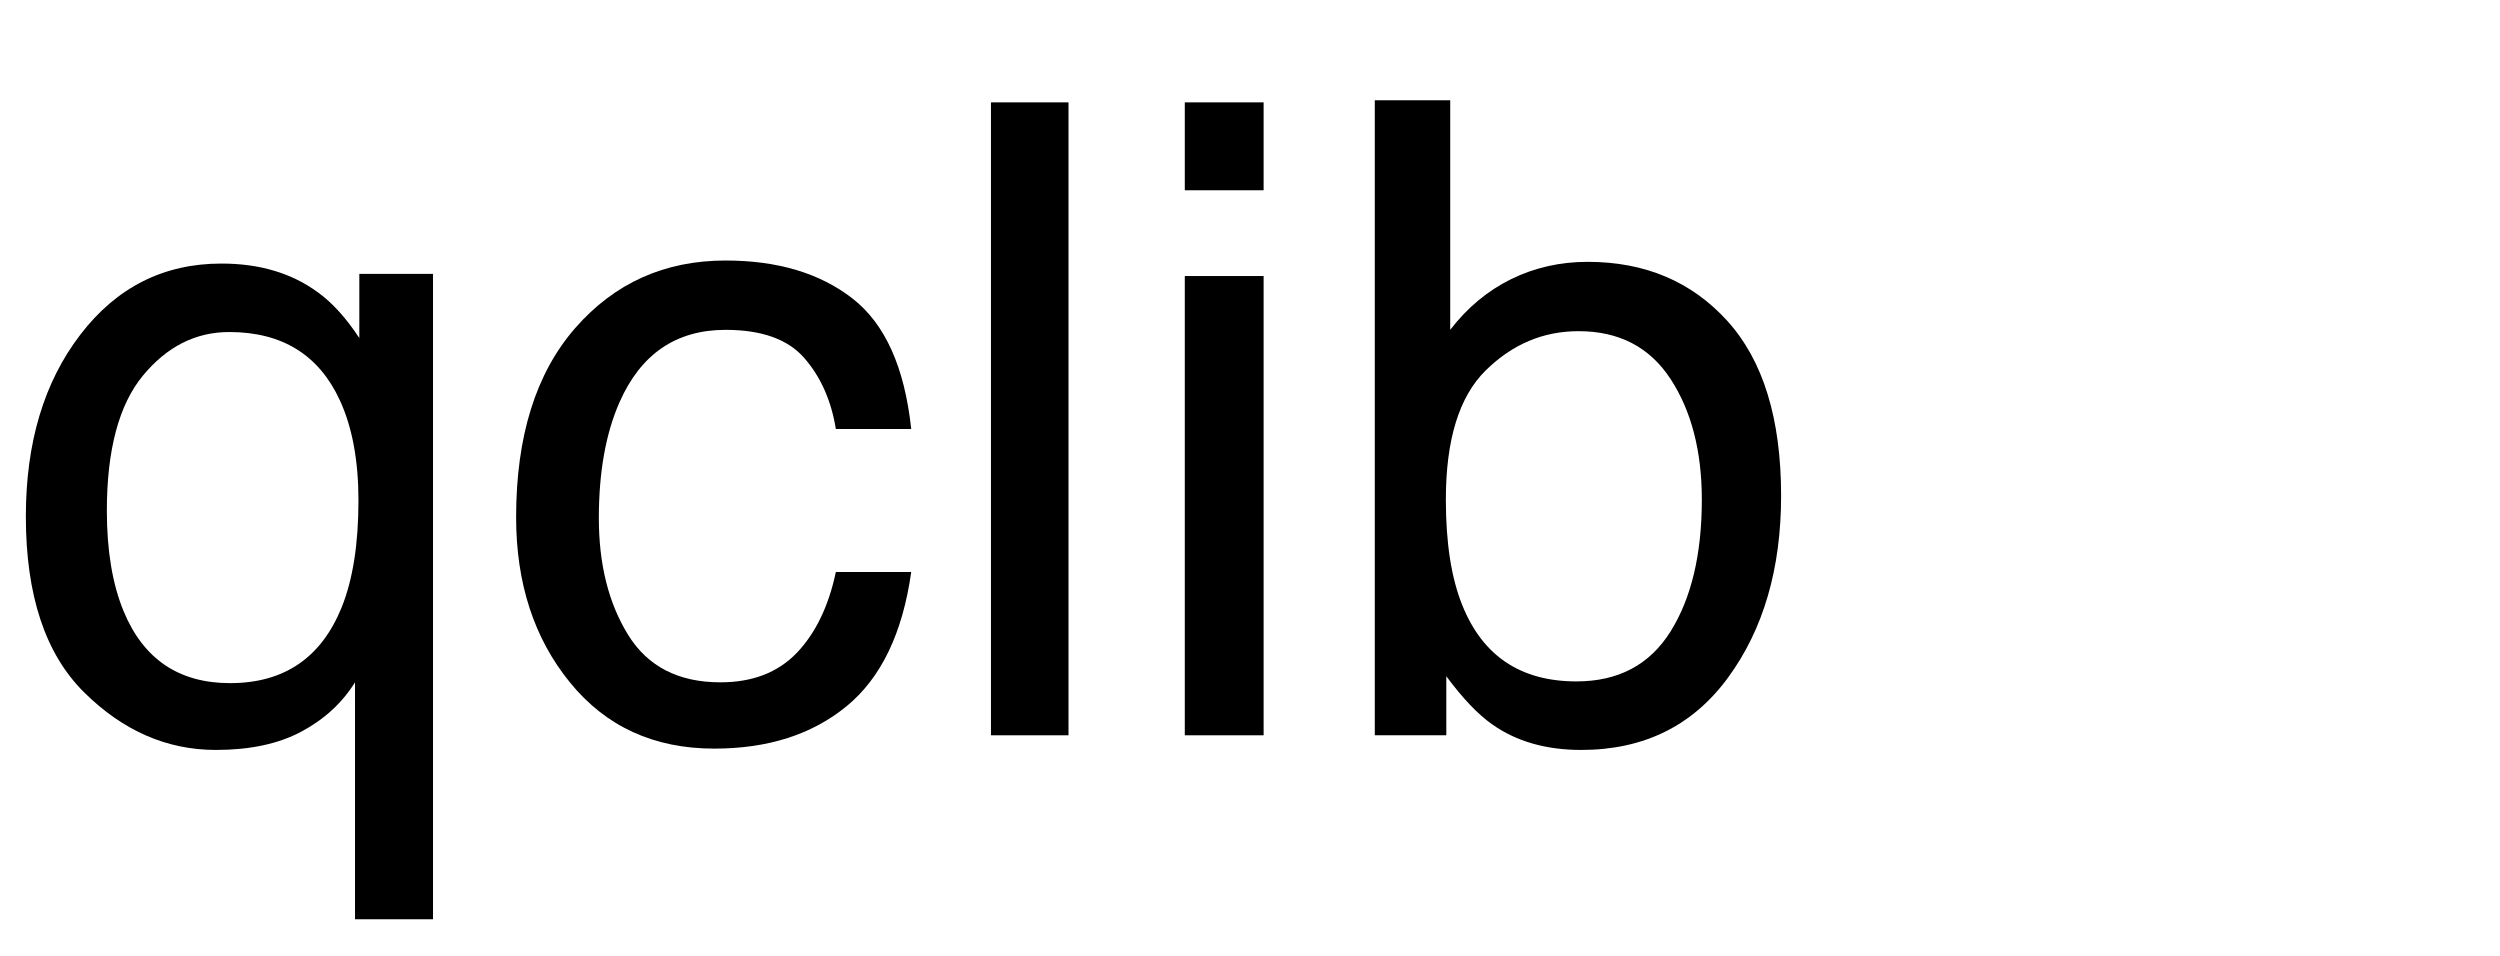
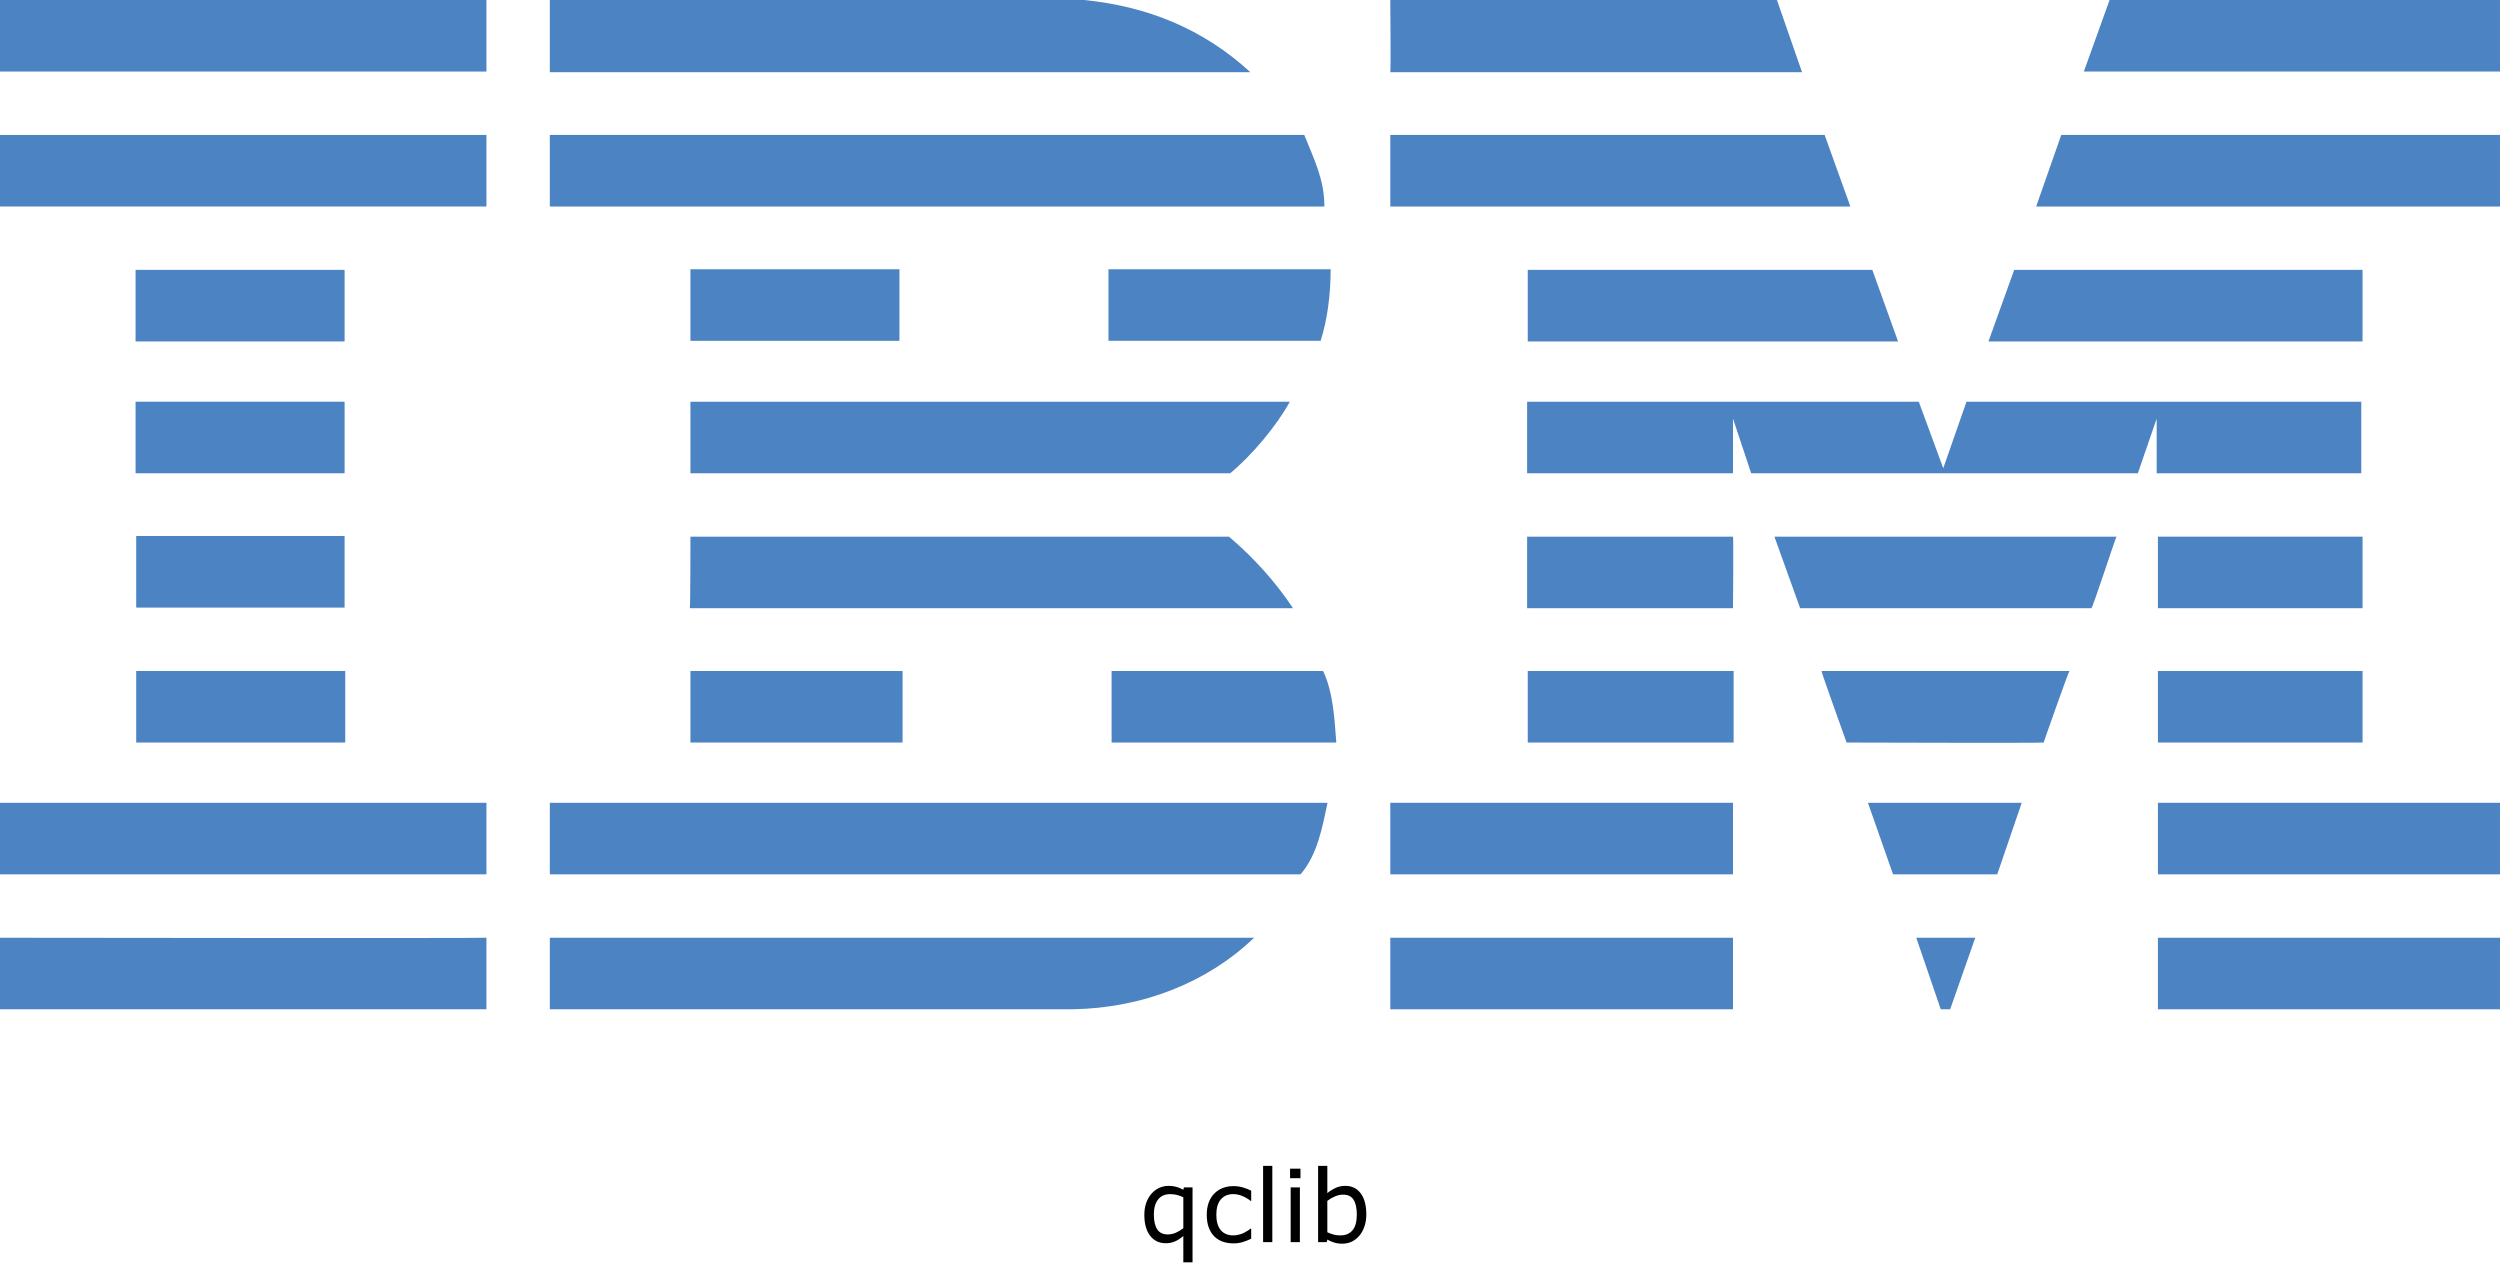
- <svg xmlns="http://www.w3.org/2000/svg" xmlns:xlink="http://www.w3.org/1999/xlink" width="170" height="65" viewBox="0 0 170 65">
-   <defs>
-     <g>
-       <g id="glyph-0-0">
-         <path d="M 7.266 -15.266 C 7.266 -12.551 7.648 -10.273 8.406 -8.438 C 9.754 -5.176 12.168 -3.547 15.645 -3.547 C 19.316 -3.547 21.844 -5.266 23.234 -8.703 C 23.996 -10.598 24.375 -13.016 24.375 -15.969 C 24.375 -18.684 23.953 -20.945 23.117 -22.766 C 21.691 -25.871 19.18 -27.422 15.586 -27.422 C 13.301 -27.422 11.344 -26.43 9.711 -24.449 C 8.082 -22.465 7.266 -19.406 7.266 -15.266 Z M 15.059 -32.078 C 17.656 -32.078 19.844 -31.426 21.621 -30.117 C 22.598 -29.414 23.535 -28.379 24.434 -27.012 L 24.434 -31.375 L 29.445 -31.375 L 29.445 12.508 L 24.141 12.508 L 24.141 -3.602 C 23.262 -2.195 22.047 -1.078 20.492 -0.25 C 18.941 0.582 17 0.996 14.68 0.996 C 11.34 0.996 8.352 -0.312 5.711 -2.93 C 3.074 -5.547 1.758 -9.531 1.758 -14.883 C 1.758 -19.902 2.992 -24.023 5.465 -27.246 C 7.934 -30.469 11.133 -32.078 15.059 -32.078 Z M 15.059 -32.078 " />
-       </g>
-       <g id="glyph-0-1">
-         <path d="M 15.969 -32.285 C 19.504 -32.285 22.379 -31.426 24.594 -29.707 C 26.812 -27.988 28.145 -25.031 28.594 -20.828 L 23.469 -20.828 C 23.156 -22.762 22.441 -24.371 21.328 -25.648 C 20.215 -26.93 18.43 -27.57 15.969 -27.57 C 12.609 -27.57 10.203 -25.93 8.758 -22.648 C 7.82 -20.52 7.352 -17.891 7.352 -14.766 C 7.352 -11.621 8.016 -8.977 9.344 -6.828 C 10.672 -4.68 12.766 -3.602 15.617 -3.602 C 17.805 -3.602 19.535 -4.273 20.816 -5.609 C 22.094 -6.949 22.977 -8.781 23.469 -11.102 L 28.594 -11.102 C 28.008 -6.941 26.543 -3.902 24.199 -1.977 C 21.855 -0.055 18.859 0.906 15.203 0.906 C 11.102 0.906 7.832 -0.59 5.391 -3.59 C 2.949 -6.586 1.727 -10.332 1.727 -14.824 C 1.727 -20.332 3.066 -24.617 5.742 -27.688 C 8.418 -30.754 11.828 -32.285 15.969 -32.285 Z M 15.969 -32.285 " />
-       </g>
-       <g id="glyph-0-2">
-         <path d="M 4.016 -43.039 L 9.289 -43.039 L 9.289 0 L 4.016 0 Z M 4.016 -43.039 " />
-       </g>
-       <g id="glyph-0-3">
-         <path d="M 3.867 -31.23 L 9.227 -31.23 L 9.227 0 L 3.867 0 Z M 3.867 -43.039 L 9.227 -43.039 L 9.227 -37.062 L 3.867 -37.062 Z M 3.867 -43.039 " />
-       </g>
-       <g id="glyph-0-4">
-         <path d="M 3.457 -43.184 L 8.586 -43.184 L 8.586 -27.57 C 9.738 -29.074 11.113 -30.219 12.715 -31.012 C 14.316 -31.801 16.055 -32.195 17.93 -32.195 C 21.836 -32.195 25.004 -30.855 27.438 -28.168 C 29.867 -25.484 31.086 -21.523 31.086 -16.289 C 31.086 -11.328 29.883 -7.207 27.48 -3.926 C 25.078 -0.645 21.75 0.996 17.492 0.996 C 15.109 0.996 13.094 0.422 11.453 -0.734 C 10.477 -1.418 9.434 -2.508 8.32 -4.016 L 8.32 0 L 3.457 0 Z M 17.168 -3.664 C 20.02 -3.664 22.152 -4.797 23.57 -7.062 C 24.984 -9.328 25.695 -12.312 25.695 -16.023 C 25.695 -19.324 24.984 -22.062 23.57 -24.227 C 22.152 -26.395 20.07 -27.48 17.312 -27.48 C 14.91 -27.48 12.809 -26.594 11 -24.812 C 9.195 -23.035 8.289 -20.109 8.289 -16.023 C 8.289 -13.074 8.664 -10.684 9.406 -8.848 C 10.793 -5.391 13.379 -3.664 17.168 -3.664 Z M 17.168 -3.664 " />
-       </g>
+ <svg xmlns="http://www.w3.org/2000/svg" id="Layer_1" x="0px" y="0px" viewBox="0 0 398.3 201.119" xml:space="preserve" version="1.1" width="398.3" height="201.119">
+   <defs id="defs31" />
+   <style type="text/css" id="style1"> .st0{fill:#4C83C3;} </style>
+   <g id="g31" transform="translate(9.6566519e-5,-42.1)">
+     <polygon class="st0" points="336.1,42.1 398.3,42.1 398.3,53.5 332,53.5 " id="polygon1" />
+     <path class="st0" d="m 221.5,42.1 h 61.6 l 4,11.5 c 0,0 -65.6,0 -65.6,0 0.1,-0.1 0,-11.5 0,-11.5 z" id="path1" />
+     <path class="st0" d="m 172.7,42.1 c 10.1,1 19,4.6 26.5,11.5 0,0 -111.6,0 -111.6,0 0,0 0,-11.5 0,-11.5 z" id="path2" />
+     <g id="g3">
+       <rect x="0" y="42.1" class="st0" width="77.5" height="11.4" id="rect2" />
+       <path class="st0" d="M 38.8,47.8" id="path3" />
    </g>
-   </defs>
-   <g fill="rgb(0%, 0%, 0%)" fill-opacity="1">
-     <use xlink:href="#glyph-0-0" x="0" y="50" />
-     <use xlink:href="#glyph-0-1" x="33.369" y="50" />
-     <use xlink:href="#glyph-0-2" x="63.369" y="50" />
-     <use xlink:href="#glyph-0-3" x="76.699" y="50" />
-     <use xlink:href="#glyph-0-4" x="90.029" y="50" />
+     <path class="st0" d="m 398.3,75 h -73.9 c 0,0 4,-11.4 4,-11.4 h 69.9 z" id="path4" />
+     <polygon class="st0" points="221.5,63.6 290.7,63.6 294.8,75 221.5,75 " id="polygon4" />
+     <path class="st0" d="m 207.8,63.6 c 1.5,3.8 3.2,7 3.2,11.4 H 87.6 V 63.6 Z" id="path5" />
+     <g id="g6">
+       <rect x="0" y="63.6" class="st0" width="77.5" height="11.4" id="rect5" />
+       <path class="st0" d="M 38.8,69.3" id="path6" />
+     </g>
+     <polygon class="st0" points="376.4,85.1 376.4,96.5 316.8,96.5 320.9,85.1 " id="polygon6" />
+     <polygon class="st0" points="243.4,96.5 243.4,85.1 298.3,85.1 302.4,96.5 " id="polygon7" />
+     <path class="st0" d="m 212,85 c 0,3.9 -0.5,8 -1.6,11.4 H 176.6 V 85 Z" id="path7" />
+     <g id="g8">
+       <rect x="21.6" y="85.1" class="st0" width="33.3" height="11.4" id="rect7" />
+       <path class="st0" d="M 38.3,90.8" id="path8" />
+     </g>
+     <g id="g9">
+       <rect x="110" y="85" class="st0" width="33.3" height="11.4" id="rect8" />
+       <path class="st0" d="M 126.6,90.8" id="path9" />
+     </g>
+     <path class="st0" d="m 276.1,108.8 c 0,0 0,8.7 0,8.7 h -32.8 v -11.4 h 62.4 l 3.9,10.6 c 0,0 3.7,-10.6 3.7,-10.6 h 62.9 v 11.4 h -32.6 c 0,0 0,-8.7 0,-8.7 l -3,8.7 H 279 Z" id="path10" />
+     <path class="st0" d="m 110,106.1 h 95.5 v 0 c -2.1,3.8 -5.9,8.4 -9.5,11.4 0,0 -86,0 -86,0 z" id="path11" />
+     <g id="g12">
+       <rect x="21.6" y="106.1" class="st0" width="33.3" height="11.4" id="rect11" />
+       <path class="st0" d="M 38.3,111.8" id="path12" />
+     </g>
+     <g id="g13">
+       <rect x="343.8" y="127.6" class="st0" width="32.6" height="11.4" id="rect12" />
+       <path class="st0" d="M 360.1,133.3" id="path13" />
+     </g>
+     <path class="st0" d="M 276.1,127.6 H 243.3 V 139 c 0,0 32.8,0 32.8,0 0,-0.1 0.1,-11.4 0,-11.4 z" id="path14" />
+     <path class="st0" d="m 337.2,127.6 c -0.1,0 -3.8,11.4 -4,11.4 h -46.4 c 0,0 -4.1,-11.4 -4.1,-11.4 z" id="path15" />
+     <path class="st0" d="m 110,127.6 h 85.8 c 3.9,3.3 7.5,7.3 10.2,11.4 0.2,0 -96.1,0 -96.1,0 0.1,-0.1 0.1,-11.4 0.1,-11.4 z" id="path16" />
+     <path class="st0" d="M 54.9,138.9 V 127.5 H 21.7 c 0,0 0,11.4 0,11.4 z" id="path17" />
+     <g id="g18">
+       <rect x="343.8" y="149" class="st0" width="32.6" height="11.4" id="rect17" />
+       <path class="st0" d="M 360.1,154.7" id="path18" />
+     </g>
+     <g id="g19">
+       <rect x="243.4" y="149" class="st0" width="32.8" height="11.4" id="rect18" />
+       <path class="st0" d="M 259.8,154.7" id="path19" />
+     </g>
+     <path class="st0" d="m 325.6,160.4 c 0,-0.1 4,-11.4 4.1,-11.4 h -39.5 c -0.1,0 4,11.4 4,11.4 0,0 31.4,0.1 31.4,0 z" id="path20" />
+     <path class="st0" d="m 110,160.4 c 0,0 0,-11.4 0,-11.4 h 33.8 c 0,0 0,11.4 0,11.4 -0.1,0 -33.8,0 -33.8,0 z" id="path21" />
+     <path class="st0" d="m 210.8,149 c 1.6,3.4 1.8,7.5 2.1,11.4 H 177.1 V 149 Z" id="path22" />
+     <g id="g23">
+       <rect x="21.7" y="149" class="st0" width="33.3" height="11.4" id="rect22" />
+       <path class="st0" d="M 38.3,154.7" id="path23" />
+     </g>
+     <g id="g24">
+       <rect x="343.8" y="170" class="st0" width="54.5" height="11.4" id="rect23" />
+       <path class="st0" d="M 371,175.7" id="path24" />
+     </g>
+     <g id="g25">
+       <rect x="221.5" y="170" class="st0" width="54.6" height="11.4" id="rect24" />
+       <path class="st0" d="M 248.8,175.7" id="path25" />
+     </g>
+     <polygon class="st0" points="297.6,170 322.1,170 318.2,181.4 301.6,181.4 " id="polygon25" />
+     <path class="st0" d="m 0,170 v 11.4 h 77.5 c 0,0 0,-11.4 0,-11.4 0,0 -77.6,0 -77.5,0 z" id="path26" />
+     <path class="st0" d="m 211.5,170 c -0.8,3.8 -1.6,8.3 -4.3,11.4 h -1 H 87.6 V 170 Z" id="path27" />
+     <polygon class="st0" points="305.3,191.5 314.7,191.5 310.7,202.9 309.2,202.9 " id="polygon27" />
+     <g id="g28">
+       <rect x="343.8" y="191.5" class="st0" width="54.5" height="11.4" id="rect27" />
+       <path class="st0" d="M 371,197.2" id="path28" />
+     </g>
+     <path class="st0" d="m 87.6,202.9 v -11.4 c 0,0 111.9,0 112.2,0 -7.5,7.2 -17.8,11.2 -28.9,11.4 H 87.6" id="path29" />
+     <g id="g30">
+       <rect x="221.5" y="191.5" class="st0" width="54.6" height="11.4" id="rect29" />
+       <path class="st0" d="M 248.8,197.2" id="path30" />
+     </g>
+     <path class="st0" d="m 77.5,191.5 c 0,0 0,11.4 0,11.4 0,0 -77.4,0 -77.5,0 0,0 0,-11.4 0,-11.4 0,0 77.4,0.1 77.5,0 z" id="path31" />
  </g>
+   <path d="m 189.996,201.119 h -1.469 v -4.203 q -0.68,0.586 -1.352,0.875 -0.672,0.281 -1.453,0.281 -1.555,0 -2.484,-1.195 -0.922,-1.203 -0.922,-3.312 0,-1.125 0.32,-1.984 0.328,-0.867 0.859,-1.453 0.516,-0.57 1.211,-0.883 0.695,-0.312 1.469,-0.312 0.703,0 1.242,0.156 0.547,0.156 1.109,0.461 l 0.094,-0.375 h 1.375 z m -1.469,-5.438 v -4.938 q -0.609,-0.273 -1.078,-0.383 -0.469,-0.109 -1.016,-0.109 -1.273,0 -1.938,0.867 -0.664,0.859 -0.664,2.375 0,1.531 0.531,2.359 0.539,0.82 1.688,0.82 0.641,0 1.281,-0.273 0.641,-0.281 1.195,-0.719 z m 10.812,1.672 q -0.734,0.352 -1.398,0.547 -0.656,0.195 -1.398,0.195 -0.945,0 -1.734,-0.273 -0.789,-0.281 -1.352,-0.844 -0.57,-0.562 -0.883,-1.422 -0.312,-0.859 -0.312,-2.008 0,-2.141 1.172,-3.359 1.18,-1.219 3.109,-1.219 0.75,0 1.469,0.211 0.727,0.211 1.328,0.516 v 1.633 h -0.078 q -0.672,-0.523 -1.391,-0.805 -0.711,-0.281 -1.391,-0.281 -1.25,0 -1.977,0.844 -0.719,0.836 -0.719,2.461 0,1.578 0.703,2.43 0.711,0.844 1.992,0.844 0.445,0 0.906,-0.117 0.461,-0.117 0.828,-0.305 0.32,-0.164 0.602,-0.344 0.281,-0.188 0.445,-0.32 h 0.078 z m 3.367,0.547 h -1.469 v -12.156 h 1.469 z m 4.484,-10.188 h -1.656 v -1.523 h 1.656 z m -0.094,10.188 H 205.629 v -8.727 h 1.469 z m 10.586,-4.43 q 0,1.094 -0.312,1.969 -0.305,0.875 -0.828,1.469 -0.555,0.617 -1.219,0.93 -0.664,0.305 -1.461,0.305 -0.742,0 -1.297,-0.18 -0.555,-0.172 -1.094,-0.469 l -0.094,0.406 h -1.375 v -12.156 h 1.469 v 4.344 q 0.617,-0.508 1.312,-0.828 0.695,-0.328 1.562,-0.328 1.547,0 2.438,1.188 0.898,1.188 0.898,3.352 z m -1.516,0.039 q 0,-1.562 -0.516,-2.367 -0.516,-0.812 -1.664,-0.812 -0.641,0 -1.297,0.281 -0.656,0.273 -1.219,0.711 v 5 q 0.625,0.281 1.07,0.391 0.453,0.109 1.023,0.109 1.219,0 1.906,-0.797 0.695,-0.805 0.695,-2.516 z" id="text31" style="font-size:16px;text-anchor:middle" aria-label="qclib" />
</svg>
